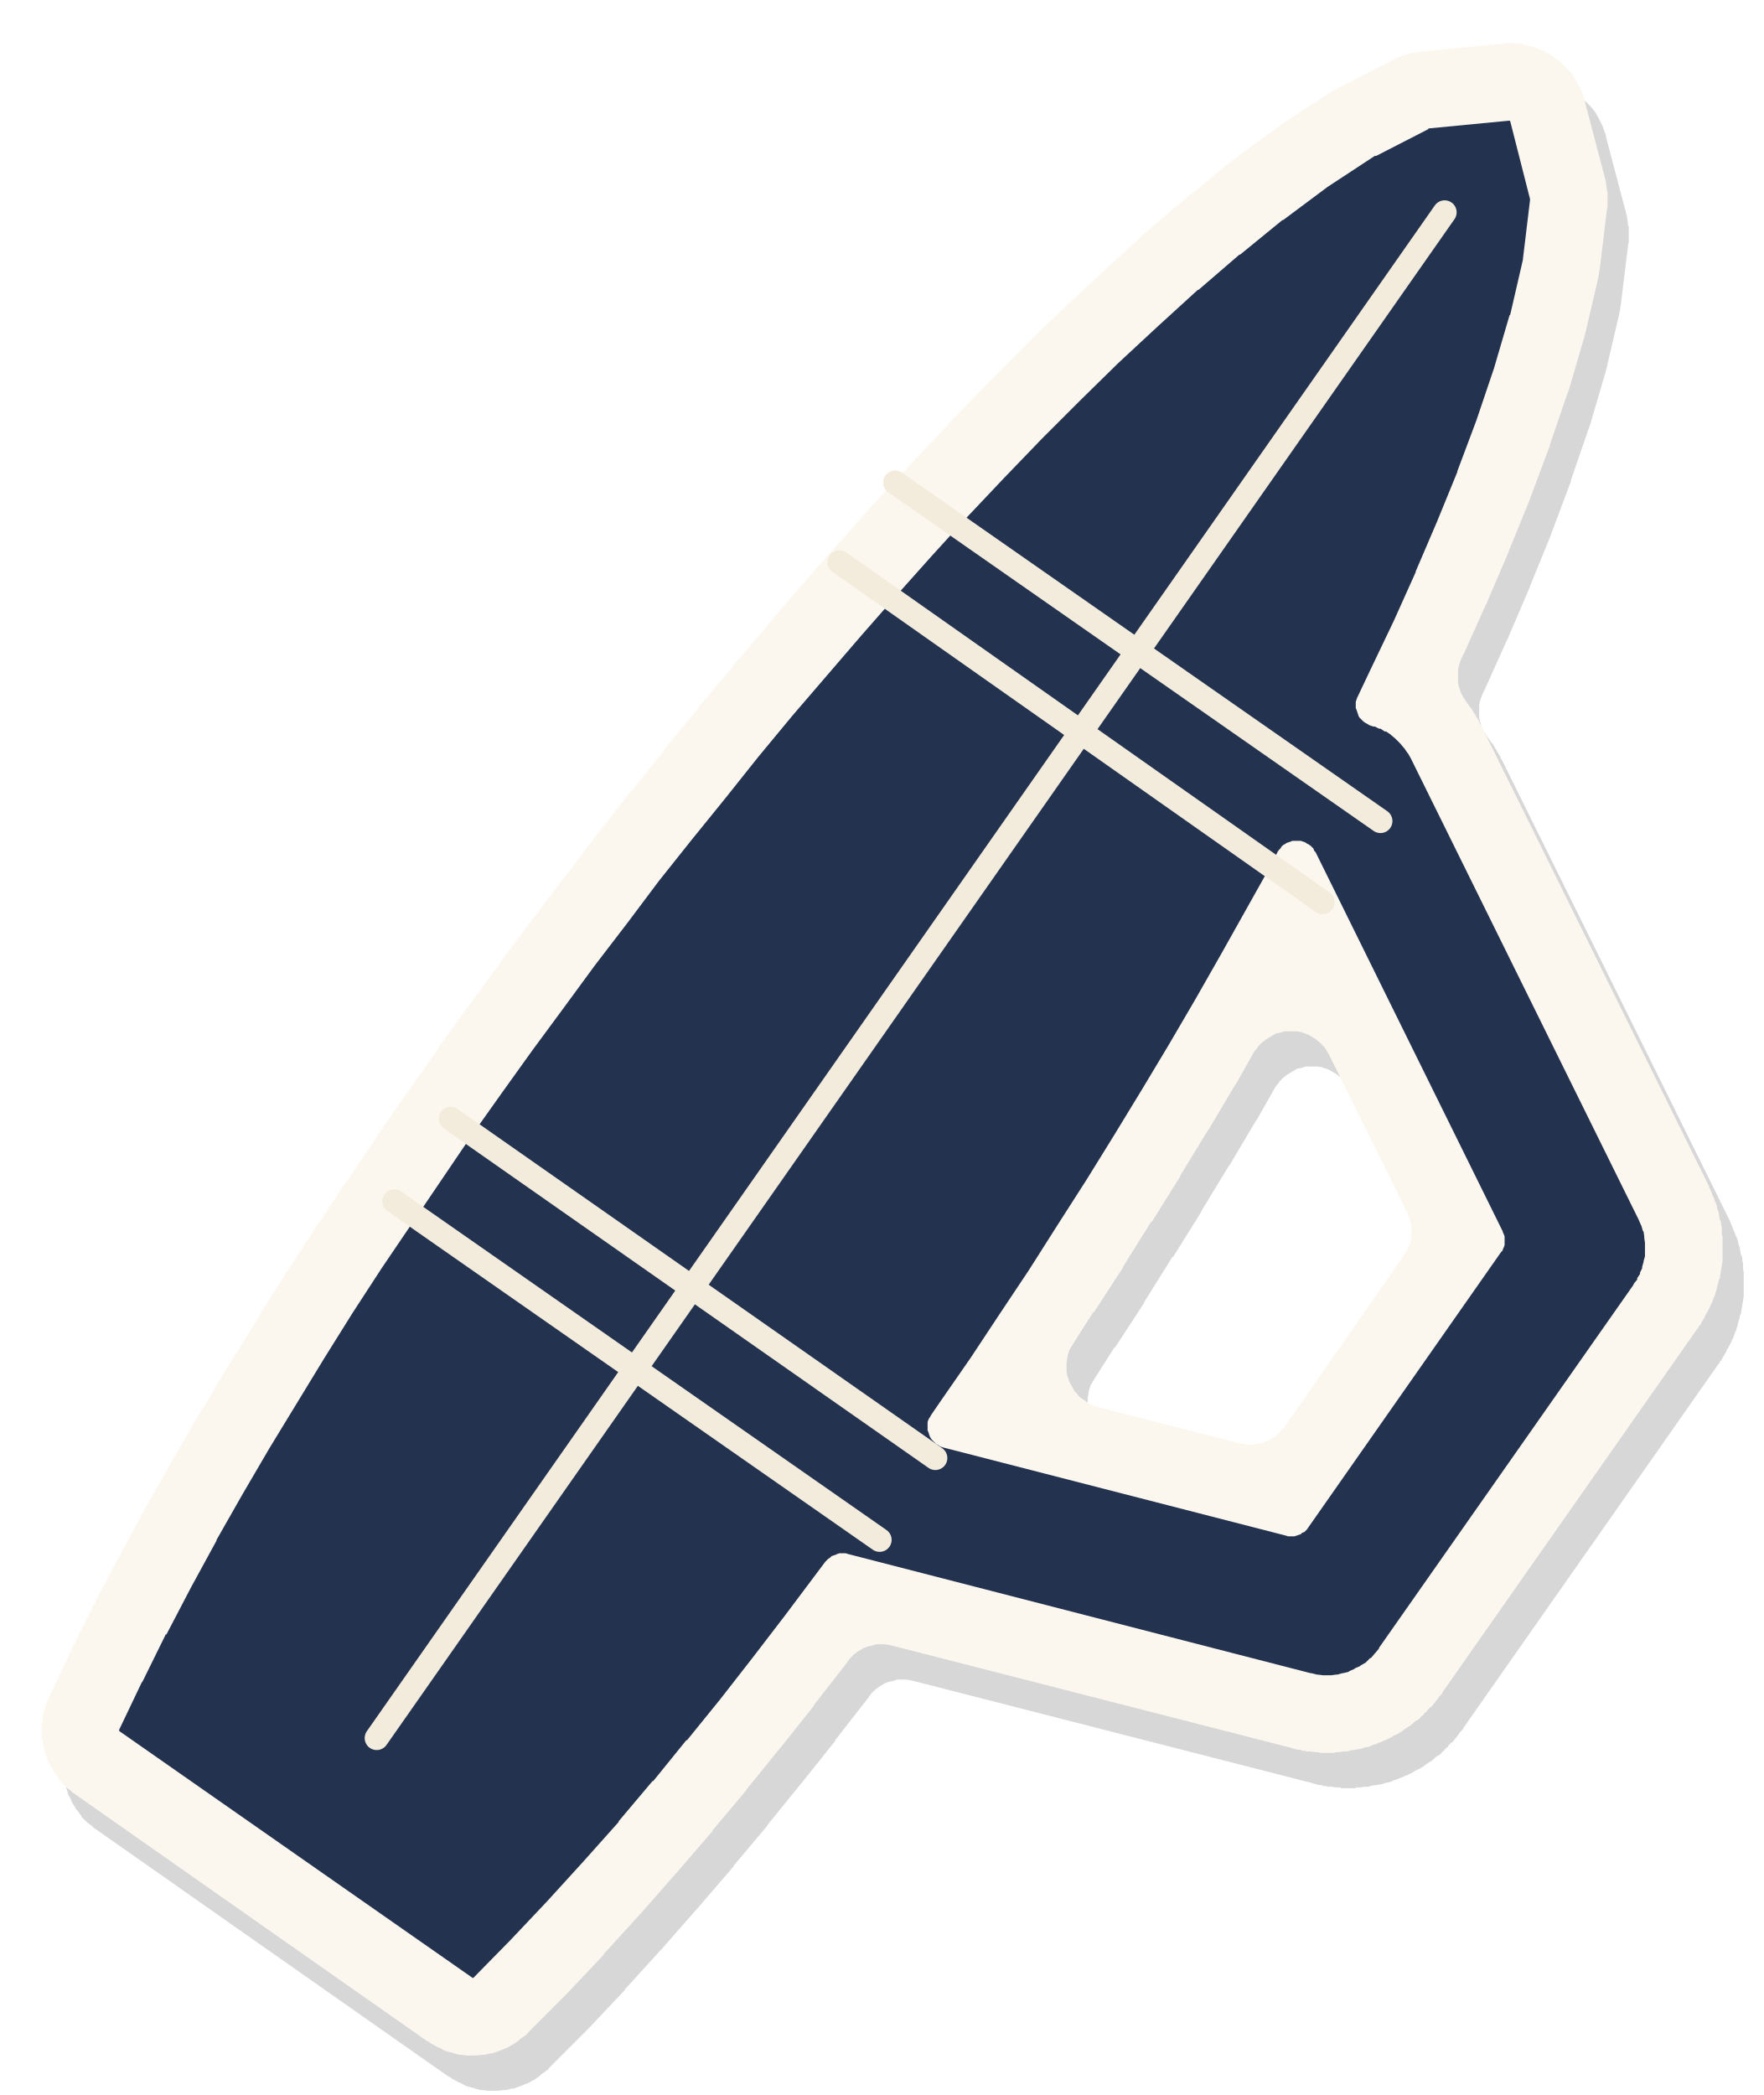
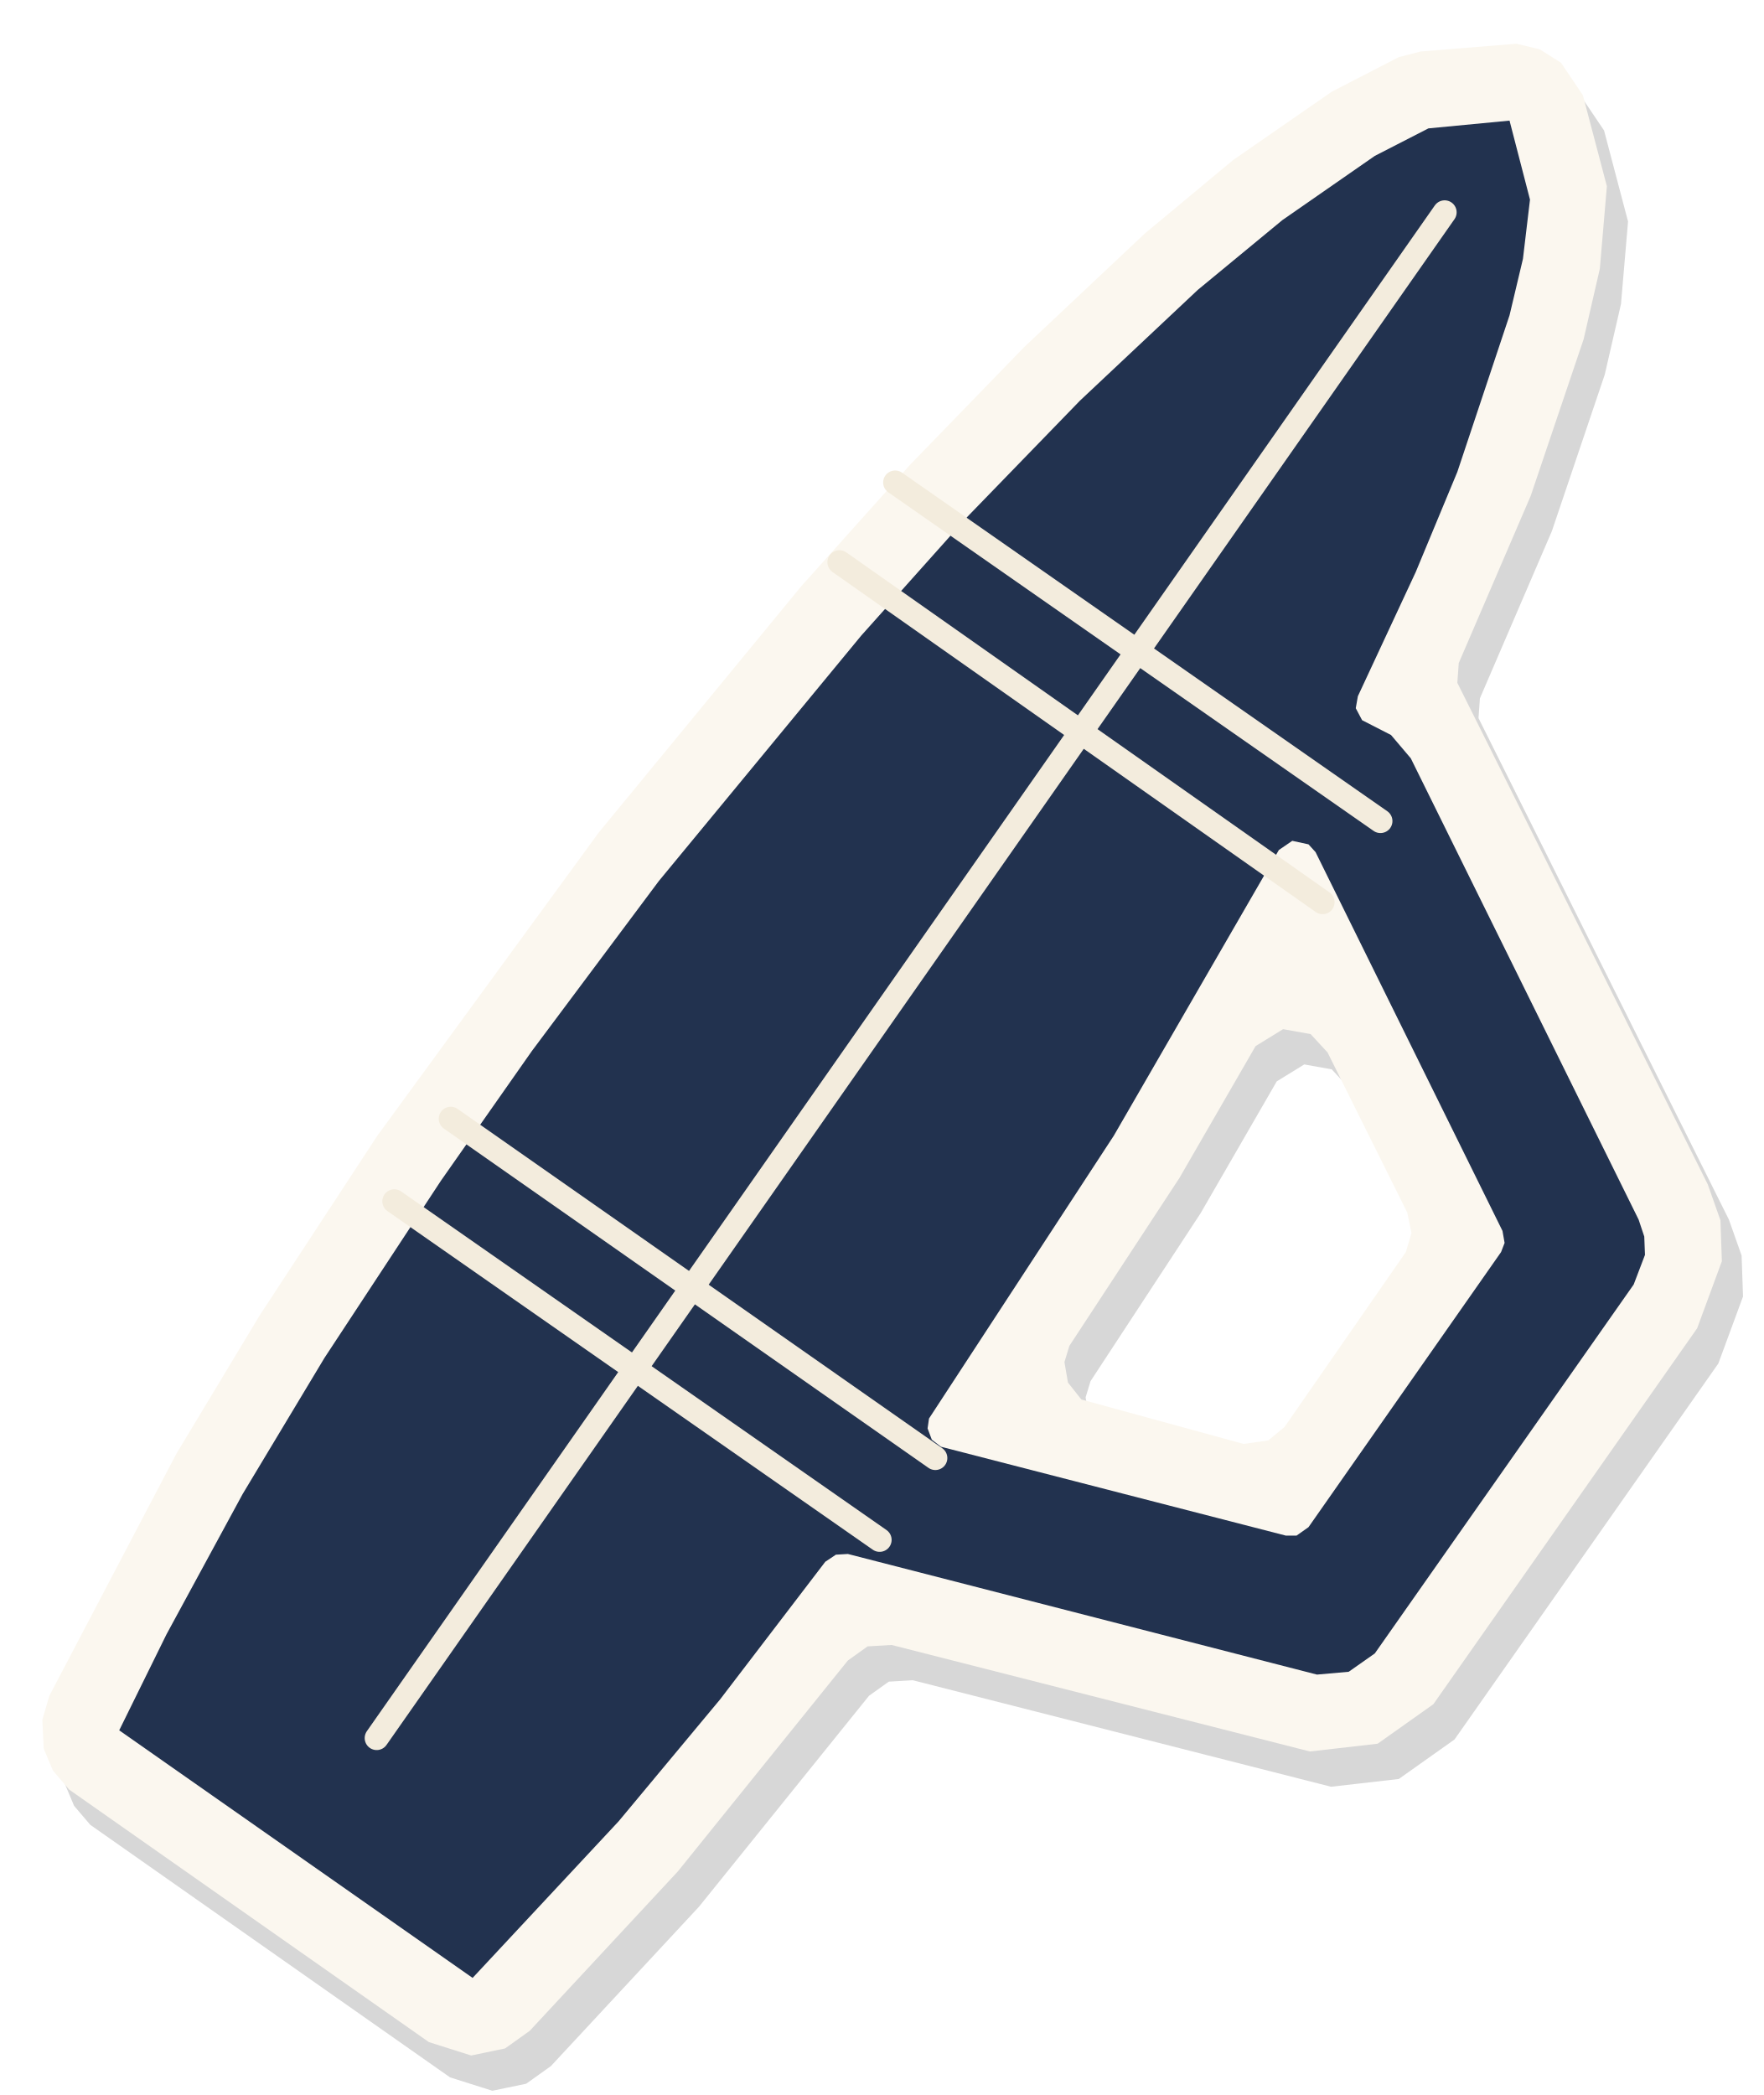
<svg xmlns="http://www.w3.org/2000/svg" viewBox="72 60 250 297">
-   <path d="M78.8 301.0L78.7 301.2L78.4 302.0L78.3 302.3L78.1 303.1L78.1 303.4L78.0 304.2L77.9 304.5L77.9 305.3L77.9 305.6L77.9 306.4L78.0 306.6L78.1 307.4L78.2 307.7L78.4 308.5L78.5 308.8L78.7 309.5L78.9 309.8L79.2 310.5L79.4 310.8L79.8 311.5L80.0 311.7L80.5 312.4L80.6 312.6L81.2 313.2L81.4 313.4L82.1 313.9L82.2 314.0L82.2 314.1L82.6 314.3L82.7 314.4L132.6 349.4L132.7 349.4L133.1 349.7L133.1 349.7L133.3 349.8L134.0 350.2L134.3 350.3L135.0 350.7L135.3 350.8L136.1 351.0L136.4 351.1L137.1 351.3L137.4 351.3L138.2 351.4L138.5 351.4L139.3 351.4L139.6 351.4L140.4 351.3L140.7 351.3L141.5 351.1L141.8 351.1L142.6 350.8L142.9 350.7L143.6 350.4L143.9 350.3L144.6 349.9L144.8 349.8L145.5 349.3L145.7 349.1L146.4 348.6L146.5 348.5L146.6 348.5L146.9 348.1L146.9 348.1L152.2 342.8L152.3 342.7L152.3 342.7L152.4 342.6L157.6 337.1L157.6 337.0L157.7 336.9L162.8 331.3L162.9 331.3L162.9 331.2L167.9 325.5L168.0 325.5L168.0 325.4L172.9 319.7L173.0 319.6L173.0 319.5L177.8 313.8L177.8 313.7L177.9 313.6L182.6 307.8L182.7 307.8L182.7 307.7L187.4 301.8L187.4 301.8L187.4 301.7L192.0 295.8L192.1 295.7L192.1 295.7L192.2 295.5L192.6 295.0L193.0 294.6L193.5 294.2L194.0 293.9L194.5 293.6L195.1 293.4L195.6 293.3L196.2 293.1L196.8 293.1L197.4 293.1L198.0 293.2L198.5 293.3L255.1 307.8L255.1 307.8L255.3 307.9L255.4 307.9L255.4 307.9L255.5 307.9L255.7 308.0L255.7 308.0L256.5 308.1L256.5 308.2L257.0 308.2L257.1 308.2L257.1 308.3L257.2 308.3L257.7 308.3L257.8 308.3L258.5 308.4L258.5 308.4L259.0 308.4L259.1 308.5L259.2 308.5L259.2 308.5L259.7 308.5L259.8 308.5L260.5 308.5L260.5 308.5L261.0 308.5L261.1 308.5L261.2 308.5L261.3 308.4L261.7 308.4L261.8 308.4L262.5 308.3L262.6 308.3L263.0 308.3L263.1 308.3L263.2 308.2L263.3 308.2L263.7 308.1L263.8 308.1L264.5 308.0L264.5 308.0L265.0 307.9L265.1 307.9L265.2 307.8L265.2 307.8L265.7 307.7L265.8 307.7L266.4 307.5L266.5 307.4L266.9 307.3L267.0 307.3L267.1 307.2L267.2 307.2L267.6 307.0L267.7 307.0L268.3 306.7L268.4 306.7L268.8 306.5L268.9 306.5L268.9 306.4L269.0 306.4L269.4 306.2L269.5 306.1L270.1 305.8L270.2 305.8L270.6 305.5L270.6 305.5L270.7 305.5L270.8 305.4L271.2 305.1L271.2 305.1L271.8 304.7L271.9 304.7L272.2 304.4L272.3 304.3L272.4 304.3L272.4 304.2L272.8 303.9L272.9 303.9L273.4 303.5L273.4 303.4L273.8 303.1L273.8 303.0L273.9 303.0L273.9 302.9L274.3 302.6L274.3 302.5L274.8 302.0L274.9 302.0L275.2 301.6L275.2 301.6L275.3 301.5L275.3 301.5L275.6 301.1L275.7 301.0L276.1 300.4L276.2 300.4L276.3 300.2L276.3 300.2L276.4 300.2L276.4 300.1L276.5 299.9L276.5 299.9L312.6 248.4L312.6 248.4L312.8 248.2L312.8 248.1L312.8 248.1L312.8 248.1L312.9 247.9L313.0 247.9L313.3 247.3L313.4 247.2L313.6 246.8L313.7 246.7L313.7 246.7L313.7 246.6L313.9 246.2L314.0 246.1L314.3 245.5L314.3 245.5L314.5 245.1L314.5 245.0L314.6 244.9L314.6 244.9L314.8 244.4L314.8 244.4L315.0 243.8L315.1 243.7L315.2 243.3L315.2 243.2L315.3 243.1L315.3 243.0L315.4 242.6L315.4 242.5L315.6 241.9L315.6 241.8L315.7 241.4L315.8 241.3L315.8 241.2L315.8 241.2L315.9 240.7L315.9 240.6L316.0 240.0L316.0 239.9L316.1 239.5L316.1 239.4L316.1 239.3L316.1 239.3L316.2 238.8L316.2 238.7L316.2 238.1L316.2 238.0L316.2 237.5L316.2 237.5L316.2 237.4L316.2 237.3L316.2 236.8L316.2 236.8L316.2 236.1L316.2 236.0L316.2 235.6L316.2 235.5L316.2 235.4L316.2 235.4L316.1 234.9L316.1 234.8L316.1 234.2L316.1 234.1L316.0 233.7L316.0 233.6L316.0 233.5L316.0 233.4L315.9 233.0L315.8 232.9L315.7 232.3L315.7 232.2L315.6 231.7L315.6 231.7L315.5 231.6L315.5 231.5L315.4 231.1L315.4 231.0L315.2 230.4L315.1 230.3L315.0 229.9L315.0 229.8L314.9 229.8L314.9 229.7L314.7 229.3L314.7 229.2L314.4 228.5L314.4 228.5L314.3 228.3L314.3 228.3L314.3 228.2L314.3 228.2L314.2 228.0L314.2 228.0L281.9 162.7L281.8 162.6L281.7 162.4L281.7 162.4L281.7 162.4L281.7 162.3L281.6 162.1L281.6 162.1L281.2 161.5L281.2 161.4L280.9 161.0L280.9 160.9L280.9 160.9L280.8 160.8L280.6 160.4L280.5 160.4L280.1 159.8L280.1 159.8L279.8 159.4L279.5 158.9L279.2 158.4L279.0 157.9L278.8 157.3L278.7 156.7L278.7 156.1L278.7 155.6L278.7 155.0L278.8 154.4L279.0 153.8L279.2 153.3L279.5 152.7L279.6 152.6L279.6 152.5L282.7 145.6L282.8 145.5L282.8 145.4L285.8 138.4L285.9 138.2L285.9 138.2L285.9 138.1L288.8 131.0L288.8 130.9L288.9 130.8L288.9 130.7L291.6 123.5L291.7 123.3L291.7 123.3L291.7 123.1L294.2 115.8L294.2 115.8L294.3 115.6L294.3 115.5L294.3 115.5L294.3 115.5L294.4 115.3L294.4 115.3L296.6 107.8L296.6 107.7L296.7 107.5L296.7 107.4L296.7 107.4L296.7 107.3L296.8 107.1L296.8 107.0L298.6 99.3L298.6 99.2L298.7 98.8L298.7 98.7L298.7 98.6L298.7 98.5L298.8 98.1L298.8 98.0L299.8 89.8L299.8 89.7L299.9 89.3L299.9 89.2L299.9 89.1L299.9 88.3L299.9 88.0L299.9 87.2L299.8 86.9L299.7 86.1L299.7 86.0L299.7 86.0L299.6 85.5L299.6 85.5L296.7 74.5L296.7 74.4L296.6 73.9L296.5 73.9L296.5 73.8L296.2 72.9L296.1 72.7L295.7 71.9L295.6 71.7L295.2 71.0L295.0 70.7L294.5 70.1L294.3 69.9L293.7 69.3L293.5 69.1L292.9 68.5L292.7 68.4L292.0 67.9L291.7 67.7L291.0 67.3L290.8 67.2L290.0 66.9L289.7 66.8L289.0 66.5L288.7 66.5L287.9 66.3L287.6 66.2L286.8 66.2L286.5 66.1L285.6 66.1L285.5 66.1L285.4 66.1L284.9 66.2L284.9 66.2L273.6 67.3L273.5 67.3L273.1 67.3L273.0 67.3L272.9 67.4L272.1 67.5L271.8 67.6L271.1 67.8L270.8 67.9L270.1 68.2L269.9 68.2L269.9 68.3L269.5 68.5L269.4 68.5L262.1 72.3L262.0 72.3L261.6 72.5L261.5 72.6L261.4 72.6L261.4 72.6L261.0 72.9L260.9 72.9L254.3 77.2L254.2 77.3L254.0 77.4L254.0 77.4L253.9 77.5L253.9 77.5L253.7 77.7L253.6 77.7L247.3 82.3L247.3 82.3L247.2 82.5L247.1 82.5L247.1 82.5L247.1 82.5L246.9 82.6L246.9 82.6L240.9 87.5L240.7 87.6L240.7 87.6L240.6 87.7L234.7 92.7L234.6 92.8L234.6 92.9L234.5 92.9L228.8 98.1L228.7 98.2L228.7 98.2L228.6 98.3L223.0 103.5L223.0 103.5L222.9 103.6L217.4 108.9L217.4 109.0L217.3 109.1L211.9 114.5L211.9 114.5L211.8 114.6L206.5 120.0L206.5 120.1L206.4 120.2L201.2 125.7L201.2 125.7L201.1 125.8L196.0 131.3L196.0 131.4L195.9 131.4L190.9 137.0L190.9 137.1L190.8 137.1L185.8 142.8L185.8 142.8L185.7 142.9L180.8 148.6L180.8 148.7L175.9 154.4L175.9 154.5L171.0 160.3L171.0 160.4L166.2 166.2L166.2 166.3L161.5 172.2L161.4 172.2L156.8 178.1L156.7 178.2L152.2 184.2L152.1 184.2L147.6 190.2L147.5 190.3L143.0 196.3L143.0 196.4L138.5 202.5L138.5 202.5L134.1 208.6L134.1 208.7L129.8 214.8L129.7 214.9L125.4 221.1L125.4 221.2L121.2 227.4L121.1 227.5L117.0 233.7L116.9 233.8L116.9 233.8L112.8 240.1L112.8 240.2L112.7 240.2L108.7 246.6L108.7 246.6L108.7 246.7L104.7 253.1L104.7 253.1L104.6 253.2L100.8 259.6L100.7 259.7L100.7 259.7L96.9 266.2L96.9 266.3L96.8 266.4L93.1 272.9L93.1 273.0L93.0 273.1L89.4 279.7L89.4 279.7L89.3 279.9L85.8 286.5L85.8 286.6L85.7 286.7L82.3 293.5L82.3 293.6L82.3 293.6L82.2 293.7L79.0 300.5L79.0 300.6L78.8 301.0ZM227.7 259.5L227.1 259.3L226.6 259.1L226.1 258.8L225.6 258.4L225.1 258.1L224.7 257.6L224.3 257.2L224.0 256.6L223.7 256.1L223.5 255.6L223.3 255.0L223.2 254.4L223.2 253.8L223.2 253.2L223.3 252.6L223.4 252.0L223.6 251.4L223.9 250.9L224.2 250.4L227.0 246.0L227.1 246.0L231.2 239.7L231.2 239.6L235.2 233.2L235.3 233.2L239.3 226.8L239.3 226.7L243.2 220.3L243.3 220.2L247.1 213.8L247.2 213.7L249.8 209.1L250.2 208.6L250.5 208.2L250.9 207.8L251.4 207.4L251.9 207.1L252.4 206.8L252.9 206.5L253.5 206.4L254.1 206.2L254.6 206.2L255.2 206.2L255.8 206.2L256.4 206.3L257.0 206.5L257.5 206.7L258.0 207.0L258.5 207.3L259.0 207.7L259.4 208.1L259.8 208.5L260.1 209.0L260.4 209.5L271.5 231.9L271.7 232.5L271.9 233.0L272.0 233.6L272.1 234.2L272.1 234.8L272.1 235.3L272.0 235.9L271.8 236.5L271.6 237.0L271.3 237.5L271.0 238.0L254.1 262.3L253.7 262.7L253.3 263.2L252.8 263.6L252.3 263.9L251.8 264.2L251.2 264.4L250.7 264.6L250.1 264.7L249.5 264.8L248.9 264.8L248.3 264.7L247.7 264.6Z" fill="#000" opacity=".16" transform="translate(3 5)" />
-   <path d="M78.8 301.0L78.7 301.2L78.4 302.0L78.3 302.3L78.1 303.1L78.1 303.4L78.0 304.2L77.9 304.5L77.9 305.3L77.9 305.6L77.9 306.4L78.0 306.6L78.1 307.4L78.2 307.7L78.4 308.5L78.5 308.8L78.7 309.5L78.9 309.8L79.2 310.5L79.4 310.8L79.8 311.5L80.0 311.7L80.5 312.4L80.6 312.6L81.2 313.2L81.4 313.4L82.1 313.9L82.2 314.0L82.2 314.1L82.6 314.3L82.7 314.4L132.6 349.4L132.7 349.4L133.1 349.7L133.1 349.7L133.3 349.8L134.0 350.2L134.3 350.3L135.0 350.7L135.3 350.8L136.1 351.0L136.4 351.1L137.1 351.3L137.4 351.3L138.2 351.4L138.5 351.4L139.3 351.4L139.6 351.4L140.4 351.3L140.7 351.3L141.5 351.1L141.8 351.1L142.6 350.8L142.9 350.7L143.6 350.4L143.9 350.3L144.6 349.9L144.8 349.8L145.5 349.3L145.7 349.1L146.4 348.6L146.5 348.5L146.6 348.5L146.9 348.1L146.9 348.1L152.2 342.8L152.3 342.7L152.3 342.7L152.4 342.6L157.6 337.1L157.6 337.0L157.7 336.9L162.8 331.3L162.9 331.3L162.9 331.2L167.9 325.5L168.0 325.5L168.0 325.4L172.9 319.7L173.0 319.6L173.0 319.5L177.8 313.8L177.8 313.7L177.9 313.6L182.6 307.8L182.7 307.8L182.7 307.7L187.4 301.8L187.4 301.8L187.4 301.7L192.0 295.8L192.1 295.7L192.1 295.7L192.2 295.5L192.6 295.0L193.0 294.6L193.5 294.2L194.0 293.9L194.5 293.6L195.1 293.4L195.6 293.3L196.2 293.1L196.8 293.1L197.4 293.1L198.0 293.2L198.5 293.3L255.1 307.8L255.1 307.8L255.3 307.9L255.4 307.9L255.4 307.9L255.5 307.9L255.7 308.0L255.7 308.0L256.5 308.1L256.5 308.2L257.0 308.2L257.1 308.2L257.1 308.3L257.2 308.3L257.7 308.3L257.8 308.3L258.5 308.4L258.5 308.4L259.0 308.4L259.1 308.5L259.2 308.5L259.2 308.5L259.7 308.5L259.8 308.5L260.5 308.5L260.5 308.5L261.0 308.5L261.1 308.5L261.2 308.5L261.3 308.4L261.7 308.4L261.8 308.4L262.5 308.3L262.6 308.3L263.0 308.3L263.1 308.3L263.2 308.2L263.3 308.2L263.7 308.1L263.8 308.1L264.5 308.0L264.5 308.0L265.0 307.9L265.1 307.9L265.2 307.8L265.2 307.8L265.7 307.7L265.8 307.7L266.4 307.5L266.5 307.4L266.9 307.3L267.0 307.3L267.1 307.2L267.2 307.2L267.6 307.0L267.7 307.0L268.3 306.7L268.4 306.7L268.8 306.5L268.9 306.5L268.9 306.4L269.0 306.4L269.4 306.2L269.5 306.1L270.1 305.8L270.2 305.8L270.6 305.5L270.6 305.5L270.7 305.5L270.8 305.4L271.2 305.1L271.2 305.1L271.8 304.7L271.9 304.7L272.2 304.4L272.3 304.3L272.4 304.3L272.4 304.2L272.8 303.9L272.9 303.9L273.4 303.5L273.4 303.4L273.8 303.1L273.8 303.0L273.9 303.0L273.9 302.9L274.3 302.6L274.3 302.5L274.8 302.0L274.9 302.0L275.2 301.6L275.2 301.6L275.3 301.5L275.3 301.5L275.6 301.1L275.7 301.0L276.1 300.4L276.2 300.4L276.3 300.2L276.3 300.2L276.4 300.2L276.4 300.1L276.5 299.9L276.5 299.9L312.6 248.4L312.6 248.4L312.8 248.2L312.8 248.1L312.8 248.1L312.8 248.1L312.9 247.9L313.0 247.9L313.3 247.3L313.4 247.2L313.6 246.8L313.7 246.7L313.7 246.7L313.7 246.6L313.9 246.2L314.0 246.1L314.3 245.5L314.3 245.5L314.5 245.1L314.5 245.0L314.6 244.9L314.6 244.9L314.8 244.4L314.8 244.4L315.0 243.8L315.1 243.7L315.2 243.3L315.2 243.2L315.3 243.1L315.3 243.0L315.4 242.6L315.4 242.5L315.6 241.9L315.6 241.8L315.7 241.4L315.8 241.3L315.8 241.2L315.8 241.2L315.9 240.7L315.9 240.6L316.0 240.0L316.0 239.9L316.1 239.5L316.1 239.4L316.1 239.3L316.1 239.3L316.2 238.8L316.2 238.7L316.2 238.1L316.2 238.0L316.2 237.5L316.2 237.5L316.2 237.4L316.2 237.3L316.2 236.8L316.2 236.8L316.2 236.1L316.2 236.0L316.2 235.6L316.2 235.5L316.2 235.4L316.2 235.4L316.1 234.9L316.1 234.8L316.1 234.2L316.1 234.1L316.0 233.7L316.0 233.6L316.0 233.5L316.0 233.4L315.9 233.0L315.8 232.9L315.7 232.3L315.7 232.2L315.6 231.7L315.6 231.7L315.5 231.6L315.5 231.5L315.4 231.1L315.4 231.0L315.2 230.4L315.1 230.3L315.0 229.9L315.0 229.8L314.9 229.8L314.9 229.7L314.7 229.3L314.7 229.2L314.4 228.5L314.4 228.5L314.3 228.3L314.3 228.3L314.3 228.2L314.3 228.2L314.2 228.0L314.2 228.0L281.9 162.7L281.8 162.6L281.7 162.4L281.7 162.4L281.7 162.4L281.7 162.3L281.6 162.1L281.6 162.1L281.2 161.5L281.2 161.4L280.9 161.0L280.9 160.9L280.9 160.9L280.8 160.8L280.6 160.4L280.5 160.4L280.1 159.8L280.1 159.8L279.8 159.4L279.5 158.9L279.2 158.4L279.0 157.9L278.8 157.3L278.7 156.7L278.7 156.1L278.7 155.6L278.7 155.0L278.8 154.4L279.0 153.8L279.2 153.3L279.5 152.7L279.6 152.6L279.6 152.5L282.7 145.6L282.8 145.5L282.8 145.4L285.8 138.4L285.9 138.2L285.9 138.2L285.9 138.1L288.8 131.0L288.8 130.9L288.9 130.8L288.9 130.7L291.6 123.5L291.7 123.3L291.7 123.3L291.7 123.1L294.2 115.8L294.2 115.8L294.3 115.6L294.3 115.5L294.3 115.5L294.3 115.5L294.4 115.3L294.4 115.3L296.6 107.8L296.6 107.7L296.7 107.5L296.7 107.4L296.7 107.4L296.7 107.3L296.8 107.1L296.8 107.0L298.6 99.3L298.6 99.2L298.7 98.8L298.7 98.7L298.7 98.6L298.7 98.5L298.8 98.1L298.8 98.0L299.8 89.8L299.8 89.7L299.9 89.3L299.9 89.2L299.9 89.1L299.9 88.3L299.9 88.0L299.9 87.2L299.8 86.9L299.7 86.1L299.7 86.0L299.7 86.0L299.6 85.5L299.6 85.5L296.7 74.5L296.7 74.4L296.6 73.9L296.5 73.9L296.5 73.8L296.2 72.9L296.1 72.7L295.7 71.9L295.6 71.7L295.2 71.0L295.0 70.7L294.5 70.1L294.3 69.9L293.7 69.3L293.5 69.1L292.9 68.5L292.7 68.4L292.0 67.9L291.7 67.7L291.0 67.3L290.8 67.2L290.0 66.9L289.7 66.8L289.0 66.5L288.7 66.5L287.9 66.3L287.6 66.2L286.8 66.2L286.5 66.1L285.6 66.1L285.5 66.1L285.4 66.1L284.9 66.2L284.9 66.2L273.6 67.3L273.5 67.3L273.1 67.3L273.0 67.3L272.9 67.4L272.1 67.5L271.8 67.6L271.1 67.8L270.8 67.9L270.1 68.2L269.9 68.2L269.9 68.3L269.5 68.5L269.4 68.5L262.1 72.3L262.0 72.3L261.6 72.5L261.5 72.6L261.4 72.6L261.4 72.6L261.0 72.9L260.9 72.9L254.3 77.2L254.2 77.3L254.0 77.4L254.0 77.4L253.9 77.5L253.9 77.5L253.7 77.7L253.6 77.7L247.3 82.3L247.3 82.3L247.2 82.5L247.1 82.5L247.1 82.5L247.1 82.5L246.9 82.6L246.9 82.6L240.9 87.5L240.7 87.6L240.7 87.6L240.6 87.7L234.7 92.7L234.6 92.8L234.6 92.9L234.5 92.9L228.8 98.1L228.7 98.2L228.7 98.2L228.6 98.3L223.0 103.5L223.0 103.5L222.9 103.6L217.4 108.9L217.4 109.0L217.3 109.1L211.9 114.5L211.9 114.5L211.8 114.6L206.5 120.0L206.5 120.1L206.4 120.2L201.2 125.7L201.2 125.7L201.1 125.8L196.0 131.3L196.0 131.4L195.9 131.4L190.9 137.0L190.9 137.1L190.8 137.1L185.8 142.8L185.8 142.8L185.7 142.9L180.8 148.6L180.8 148.7L175.9 154.4L175.9 154.5L171.0 160.3L171.0 160.4L166.2 166.2L166.2 166.3L161.5 172.2L161.4 172.2L156.8 178.1L156.7 178.2L152.2 184.2L152.1 184.2L147.6 190.2L147.5 190.3L143.0 196.3L143.0 196.4L138.5 202.5L138.5 202.5L134.1 208.6L134.1 208.7L129.8 214.8L129.7 214.9L125.4 221.1L125.4 221.2L121.2 227.4L121.1 227.5L117.0 233.7L116.9 233.8L116.9 233.8L112.8 240.1L112.8 240.2L112.7 240.2L108.7 246.6L108.7 246.6L108.7 246.7L104.7 253.1L104.7 253.1L104.6 253.2L100.8 259.6L100.7 259.7L100.7 259.7L96.9 266.2L96.9 266.3L96.8 266.4L93.1 272.9L93.1 273.0L93.0 273.1L89.4 279.7L89.4 279.7L89.3 279.9L85.8 286.5L85.8 286.6L85.7 286.7L82.3 293.5L82.3 293.6L82.3 293.6L82.2 293.7L79.0 300.5L79.0 300.6L78.8 301.0ZM227.7 259.5L227.1 259.3L226.6 259.1L226.1 258.8L225.6 258.4L225.1 258.1L224.7 257.6L224.3 257.2L224.0 256.6L223.7 256.1L223.5 255.6L223.3 255.0L223.2 254.4L223.2 253.8L223.2 253.2L223.3 252.6L223.4 252.0L223.6 251.4L223.9 250.9L224.2 250.4L227.0 246.0L227.1 246.0L231.2 239.7L231.2 239.6L235.2 233.2L235.3 233.2L239.3 226.8L239.3 226.7L243.2 220.3L243.3 220.2L247.1 213.8L247.2 213.7L249.8 209.1L250.2 208.6L250.5 208.2L250.9 207.8L251.4 207.4L251.9 207.1L252.4 206.8L252.9 206.5L253.5 206.4L254.1 206.2L254.6 206.2L255.2 206.2L255.8 206.2L256.4 206.3L257.0 206.5L257.5 206.7L258.0 207.0L258.5 207.3L259.0 207.7L259.4 208.1L259.8 208.5L260.1 209.0L260.4 209.5L271.5 231.9L271.7 232.5L271.9 233.0L272.0 233.6L272.1 234.2L272.1 234.8L272.1 235.3L272.0 235.9L271.8 236.5L271.6 237.0L271.3 237.5L271.0 238.0L254.1 262.3L253.7 262.7L253.3 263.2L252.8 263.6L252.3 263.9L251.8 264.2L251.2 264.4L250.7 264.6L250.1 264.7L249.5 264.8L248.9 264.8L248.3 264.7L247.7 264.6Z" fill="#FBF7EF" />
-   <path d="M88.9 305.3L88.9 305.4L139.0 340.4L139.0 340.4L139.1 340.4L144.4 335.0L144.4 335.0L149.6 329.5L149.6 329.5L154.7 323.9L154.7 323.9L159.7 318.3L159.7 318.2L164.5 312.5L164.6 312.5L169.3 306.7L169.4 306.7L174.1 300.9L174.1 300.9L178.7 295.0L178.7 295.0L183.3 289.0L183.3 289.0L187.8 283.0L187.8 283.0L189.0 281.4L189.2 281.2L189.4 281.0L189.7 280.8L189.9 280.6L190.2 280.5L190.5 280.4L190.7 280.3L191.0 280.2L191.3 280.2L191.6 280.2L191.9 280.2L192.2 280.3L257.8 297.2L257.9 297.2L258.7 297.4L258.8 297.4L259.6 297.5L259.7 297.5L260.5 297.5L260.7 297.5L261.4 297.4L261.6 297.4L262.3 297.2L262.4 297.2L263.2 297.0L263.3 296.9L264.0 296.6L264.1 296.5L264.8 296.2L264.9 296.1L265.6 295.7L265.7 295.6L266.2 295.1L266.4 295.0L266.9 294.4L267.0 294.3L267.5 293.7L267.5 293.6L303.6 242.1L303.6 242.0L304.1 241.4L304.1 241.2L304.5 240.6L304.5 240.4L304.8 239.8L304.8 239.6L305.0 238.9L305.0 238.8L305.2 238.1L305.2 237.9L305.2 237.2L305.2 237.0L305.2 236.3L305.2 236.2L305.1 235.5L305.1 235.3L305.0 234.6L304.9 234.5L304.7 233.8L304.6 233.6L304.3 232.9L304.3 232.9L272.0 167.5L272.0 167.5L271.6 166.8L271.5 166.7L271.1 166.1L271.0 166.0L270.5 165.4L270.4 165.3L269.9 164.8L269.8 164.7L269.2 164.2L269.1 164.1L268.5 163.7L268.3 163.7L267.7 163.3L267.5 163.3L266.9 163.0L266.7 163.0L266.4 162.9L266.1 162.8L265.8 162.6L265.6 162.5L265.3 162.3L265.1 162.1L264.9 161.9L264.7 161.7L264.6 161.5L264.5 161.2L264.4 160.9L264.3 160.6L264.2 160.4L264.2 160.1L264.2 159.8L264.2 159.5L264.3 159.2L264.4 158.9L264.5 158.7L266.3 154.9L266.3 154.9L269.6 148.0L269.6 148.0L272.7 141.1L272.7 141.0L275.7 134.0L275.7 134.0L278.6 126.9L278.6 126.8L281.3 119.6L281.3 119.6L283.8 112.2L283.8 112.2L286.0 104.7L286.1 104.6L287.9 96.8L287.9 96.7L288.9 88.4L288.9 88.3L288.9 88.2L286.1 77.2L286.0 77.1L286.0 77.1L274.6 78.2L274.5 78.2L274.5 78.3L267.1 82.1L266.9 82.1L260.2 86.5L260.2 86.5L253.9 91.2L253.8 91.2L247.8 96.1L247.7 96.1L241.9 101.1L241.8 101.1L236.1 106.3L236.1 106.3L230.5 111.5L230.5 111.5L225.1 116.8L225.1 116.8L219.7 122.2L219.7 122.2L214.4 127.7L214.4 127.7L209.2 133.2L209.2 133.2L204.1 138.8L204.1 138.8L199.1 144.4L199.1 144.4L194.1 150.1L194.1 150.1L189.2 155.8L184.3 161.5L179.5 167.3L174.8 173.2L170.1 179.0L165.4 184.9L160.9 190.9L156.3 196.9L151.9 202.9L147.4 209.0L143.1 215.0L138.7 221.2L134.5 227.4L130.3 233.6L126.1 239.8L126.1 239.8L122.0 246.1L122.0 246.1L118.0 252.5L118.0 252.5L114.1 258.9L114.1 258.9L110.2 265.3L110.2 265.3L106.4 271.8L106.4 271.8L102.7 278.3L102.7 278.4L99.1 285.0L99.1 285.0L95.6 291.7L95.5 291.7L92.2 298.4L92.1 298.5L88.9 305.2ZM205.3 258.7L205.3 258.7L209.6 252.5L213.7 246.3L217.9 240.0L221.9 233.7L226.0 227.3L229.9 221.0L233.8 214.6L237.7 208.1L241.5 201.6L245.2 195.1L248.9 188.5L248.9 188.5L252.6 181.9L252.6 181.9L253.1 180.8L253.3 180.5L253.5 180.3L253.7 180.0L253.9 179.8L254.1 179.7L254.4 179.5L254.7 179.4L255.0 179.3L255.2 179.2L255.5 179.2L255.8 179.2L256.1 179.2L256.4 179.2L256.7 179.3L257.0 179.4L257.3 179.6L257.5 179.7L257.8 179.9L258.0 180.1L258.2 180.3L258.3 180.6L258.5 180.8L285.0 234.5L285.1 234.8L285.2 235.0L285.3 235.3L285.3 235.6L285.3 235.9L285.3 236.2L285.3 236.5L285.2 236.8L285.1 237.0L285.0 237.3L284.8 237.5L257.5 276.5L257.3 276.8L257.1 277.0L256.9 277.2L256.6 277.3L256.4 277.5L256.1 277.6L255.8 277.7L255.5 277.8L255.2 277.8L254.9 277.8L254.6 277.8L254.3 277.7L205.7 265.2L205.4 265.1L205.2 265.0L204.9 264.8L204.7 264.7L204.5 264.5L204.3 264.3L204.1 264.1L203.9 263.8L203.8 263.6L203.7 263.3L203.6 263.0L203.5 262.8L203.5 262.5L203.5 262.2L203.5 261.9L203.5 261.6L203.6 261.3L203.7 261.1L203.9 260.8L204.0 260.6Z" fill="#22324F" />
+   <path d="M79.0 300.4L78.0 303.8L78.2 307.9L79.5 311.0L81.8 313.7L132.8 349.5L138.8 351.4L143.6 350.4L147.1 347.9L168.1 325.3L192.2 295.4L195.0 293.4L198.4 293.2L257.7 308.3L267.3 307.2L275.2 301.6L312.6 248.3L316.1 238.8L315.9 233.0L314.1 227.9L278.6 156.8L278.8 154.0L289.0 130.3L296.5 108.1L298.8 98.1L299.8 86.4L296.4 73.5L293.3 68.9L290.3 67.0L287.0 66.2L273.4 67.3L270.3 68.1L260.8 73.0L246.8 82.7L234.3 93.1L217.2 109.2L201.1 125.8L185.6 143.1L156.9 178.0L125.5 221.0L108.8 246.5L97.0 266.1ZM248.3 264.7L225.3 258.4L223.4 256.0L222.9 253.1L223.6 250.8L239.2 227.0L250.0 208.3L253.9 205.9L257.8 206.6L260.2 209.2L271.5 231.9L272.1 234.8L271.3 237.5L254.1 262.3L251.8 264.2Z" fill="#000" opacity=".16" transform="translate(3 5)" />
+   <path d="M79.0 300.4L78.0 303.8L78.2 307.9L79.5 311.0L81.8 313.7L132.8 349.5L138.8 351.4L143.6 350.4L147.1 347.9L168.1 325.3L192.2 295.4L195.0 293.4L198.4 293.2L257.7 308.3L267.3 307.2L275.2 301.6L312.6 248.3L316.1 238.8L315.9 233.0L314.1 227.9L278.6 156.8L278.8 154.0L289.0 130.3L296.5 108.1L298.8 98.1L299.8 86.4L296.4 73.5L293.3 68.9L290.3 67.0L287.0 66.2L273.4 67.3L270.3 68.1L260.8 73.0L246.8 82.7L234.3 93.1L217.2 109.2L201.1 125.8L185.6 143.1L156.9 178.0L125.5 221.0L108.8 246.5L97.0 266.1ZM248.3 264.7L225.3 258.4L223.4 256.0L222.9 253.1L223.6 250.8L239.2 227.0L250.0 208.3L253.9 205.9L257.8 206.6L260.2 209.2L271.5 231.9L272.1 234.8L271.3 237.5L254.1 262.3L251.8 264.2Z" fill="#FBF7EF" />
+   <path d="M88.9 305.3L139.0 340.4L159.7 318.2L174.1 300.9L189.0 281.4L190.5 280.4L192.2 280.3L258.7 297.4L263.2 297.0L266.9 294.4L303.6 242.1L305.2 237.9L305.1 235.3L304.3 232.9L272.0 167.5L269.2 164.2L265.1 162.1L264.2 160.4L264.5 158.7L272.7 141.1L278.6 126.9L286.0 104.7L287.9 96.7L288.9 88.3L286.0 77.1L274.5 78.2L266.9 82.1L253.8 91.2L241.8 101.1L225.1 116.8L209.2 133.2L194.1 150.1L165.4 184.9L147.4 209.0L134.5 227.4L118.0 252.5L106.4 271.8L95.6 291.7ZM203.7 261.1L229.9 221.0L253.3 180.5L255.2 179.2L257.5 179.7L258.5 180.8L285.0 234.5L285.3 236.2L284.8 237.5L257.5 276.5L255.8 277.7L254.3 277.7L205.4 265.1L204.1 264.1L203.5 262.5Z" fill="#22324F" />
  <g fill="none" stroke="#F3ECDD" stroke-width="3.4" stroke-linecap="round" stroke-linejoin="round">
    <path d="M276.8 90.1 125.4 306.4" />
    <path d="M198.9 128.4 267.7 176.4" />
    <path d="M191.0 139.7 259.5 187.9" />
    <path d="M135.9 218.6 204.6 266.7" />
    <path d="M127.9 230.3 196.7 278.3" />
  </g>
</svg>
